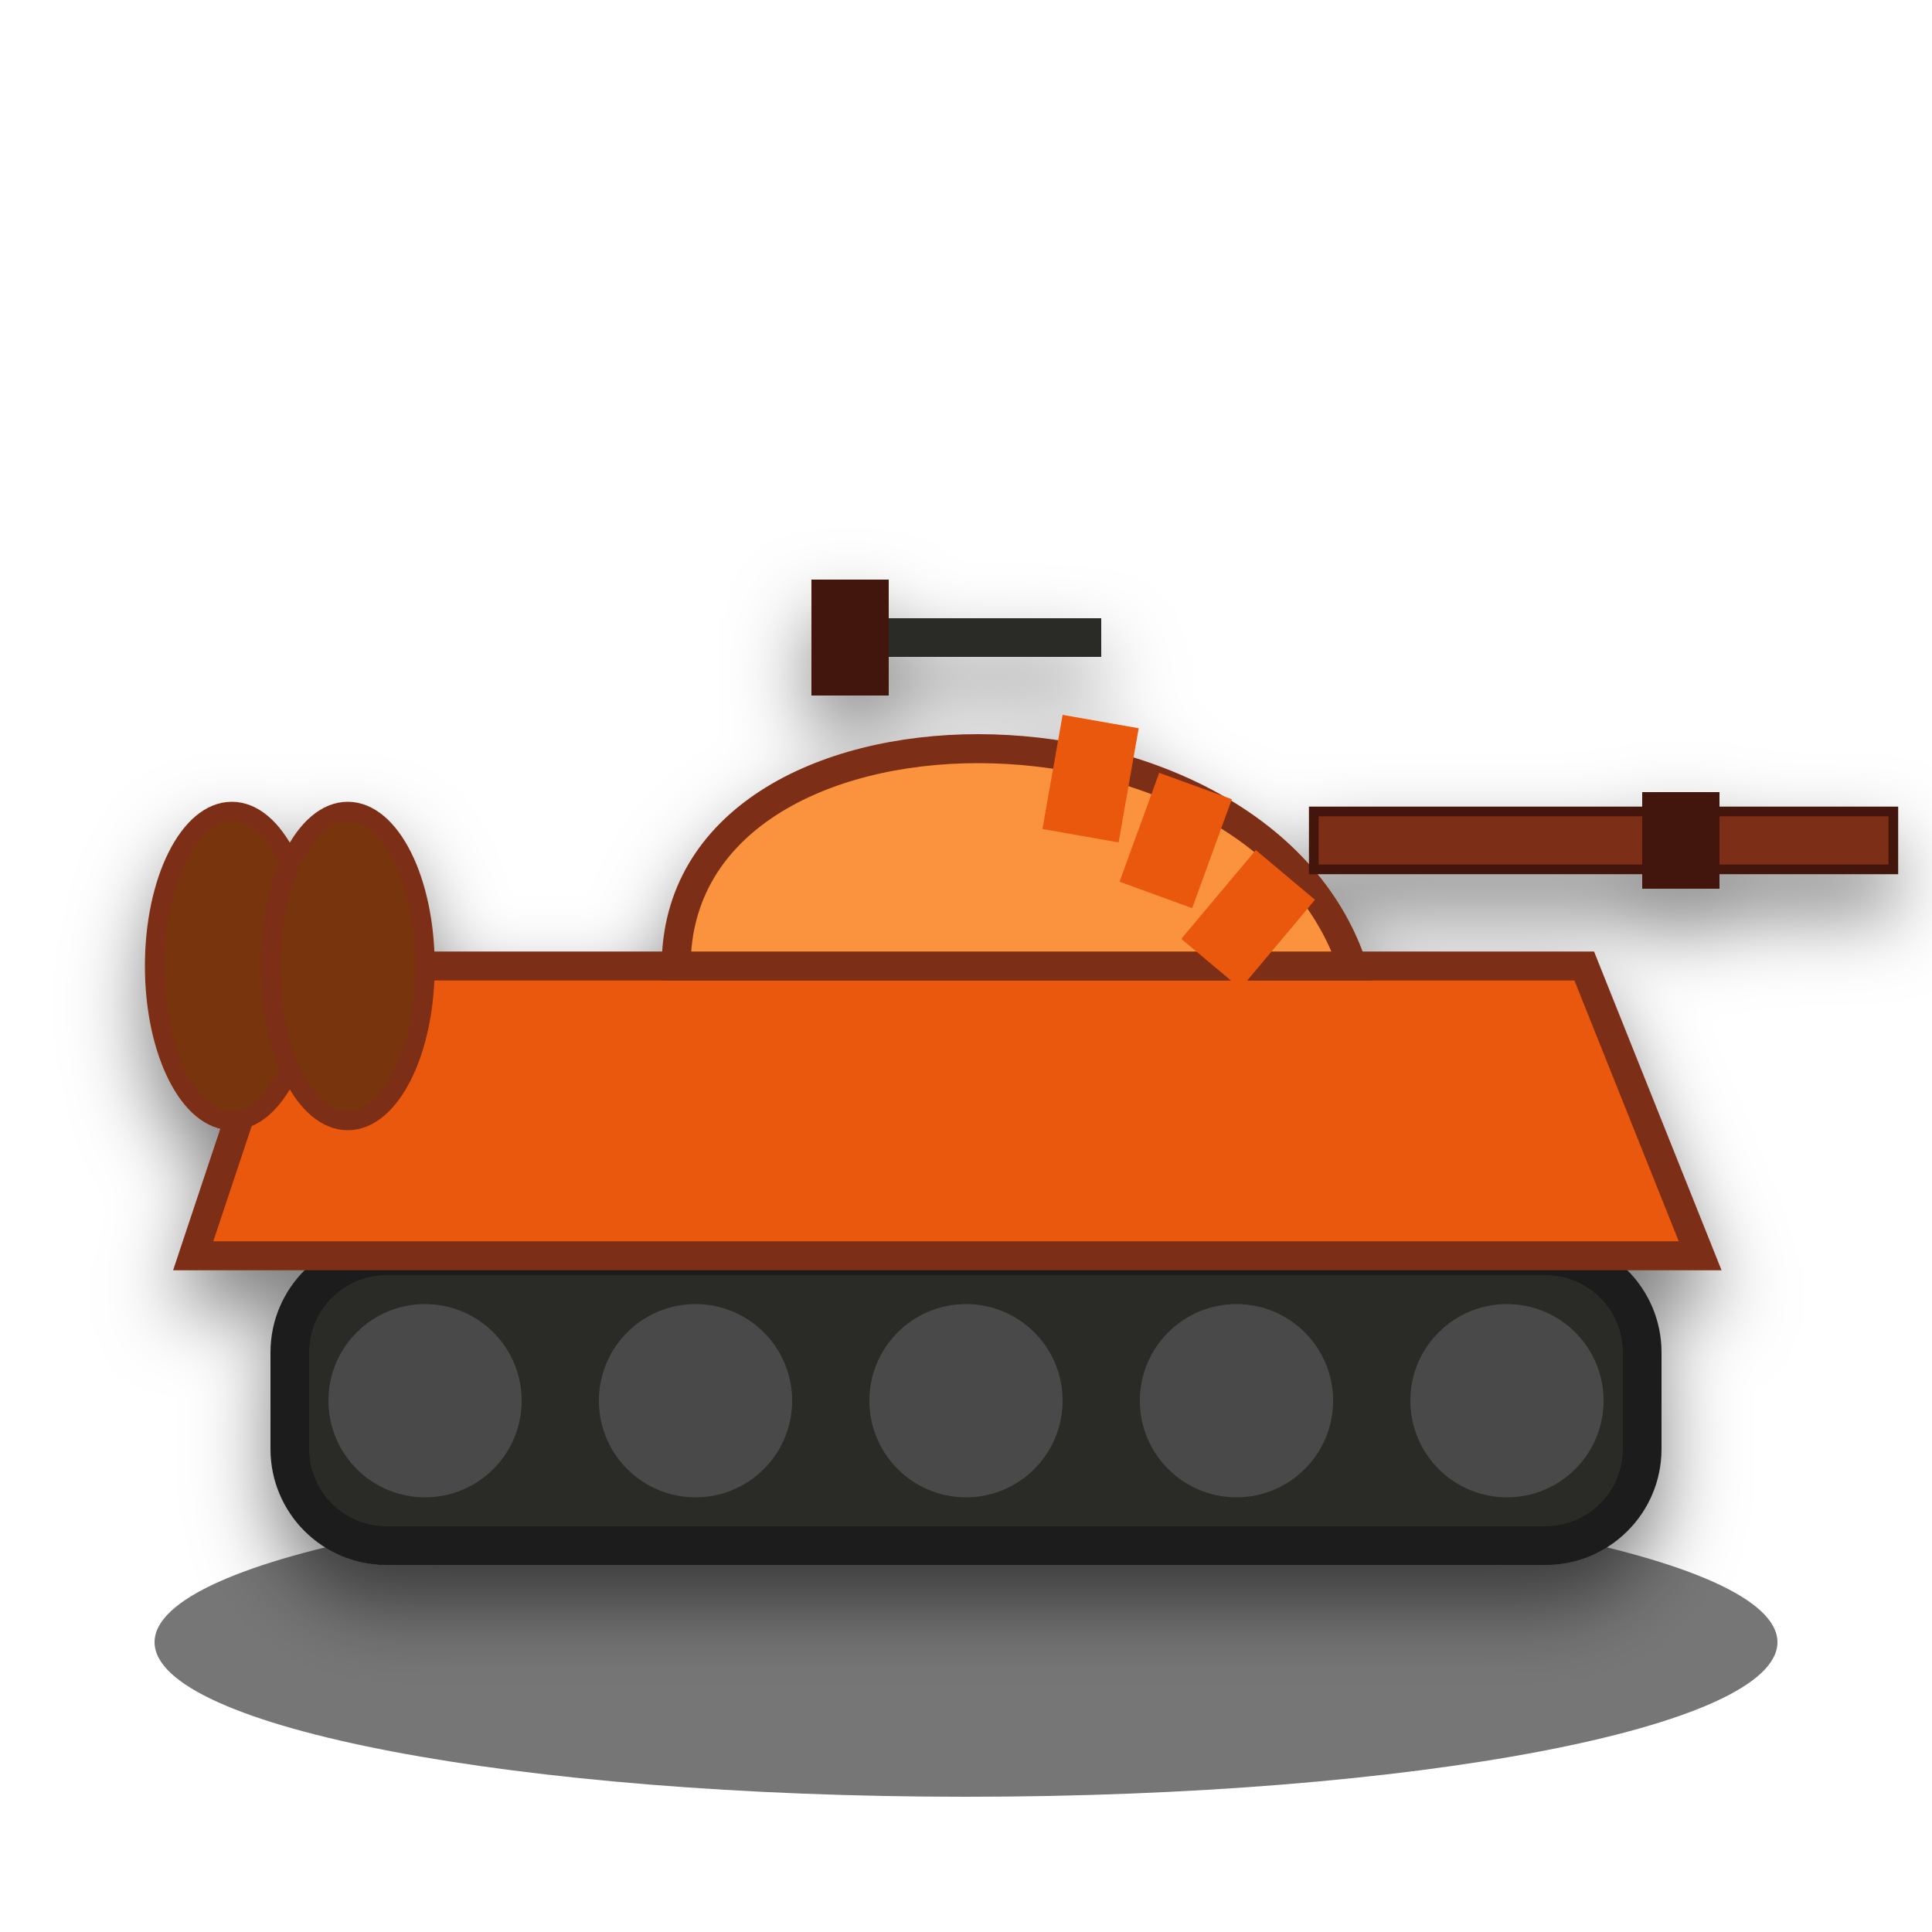
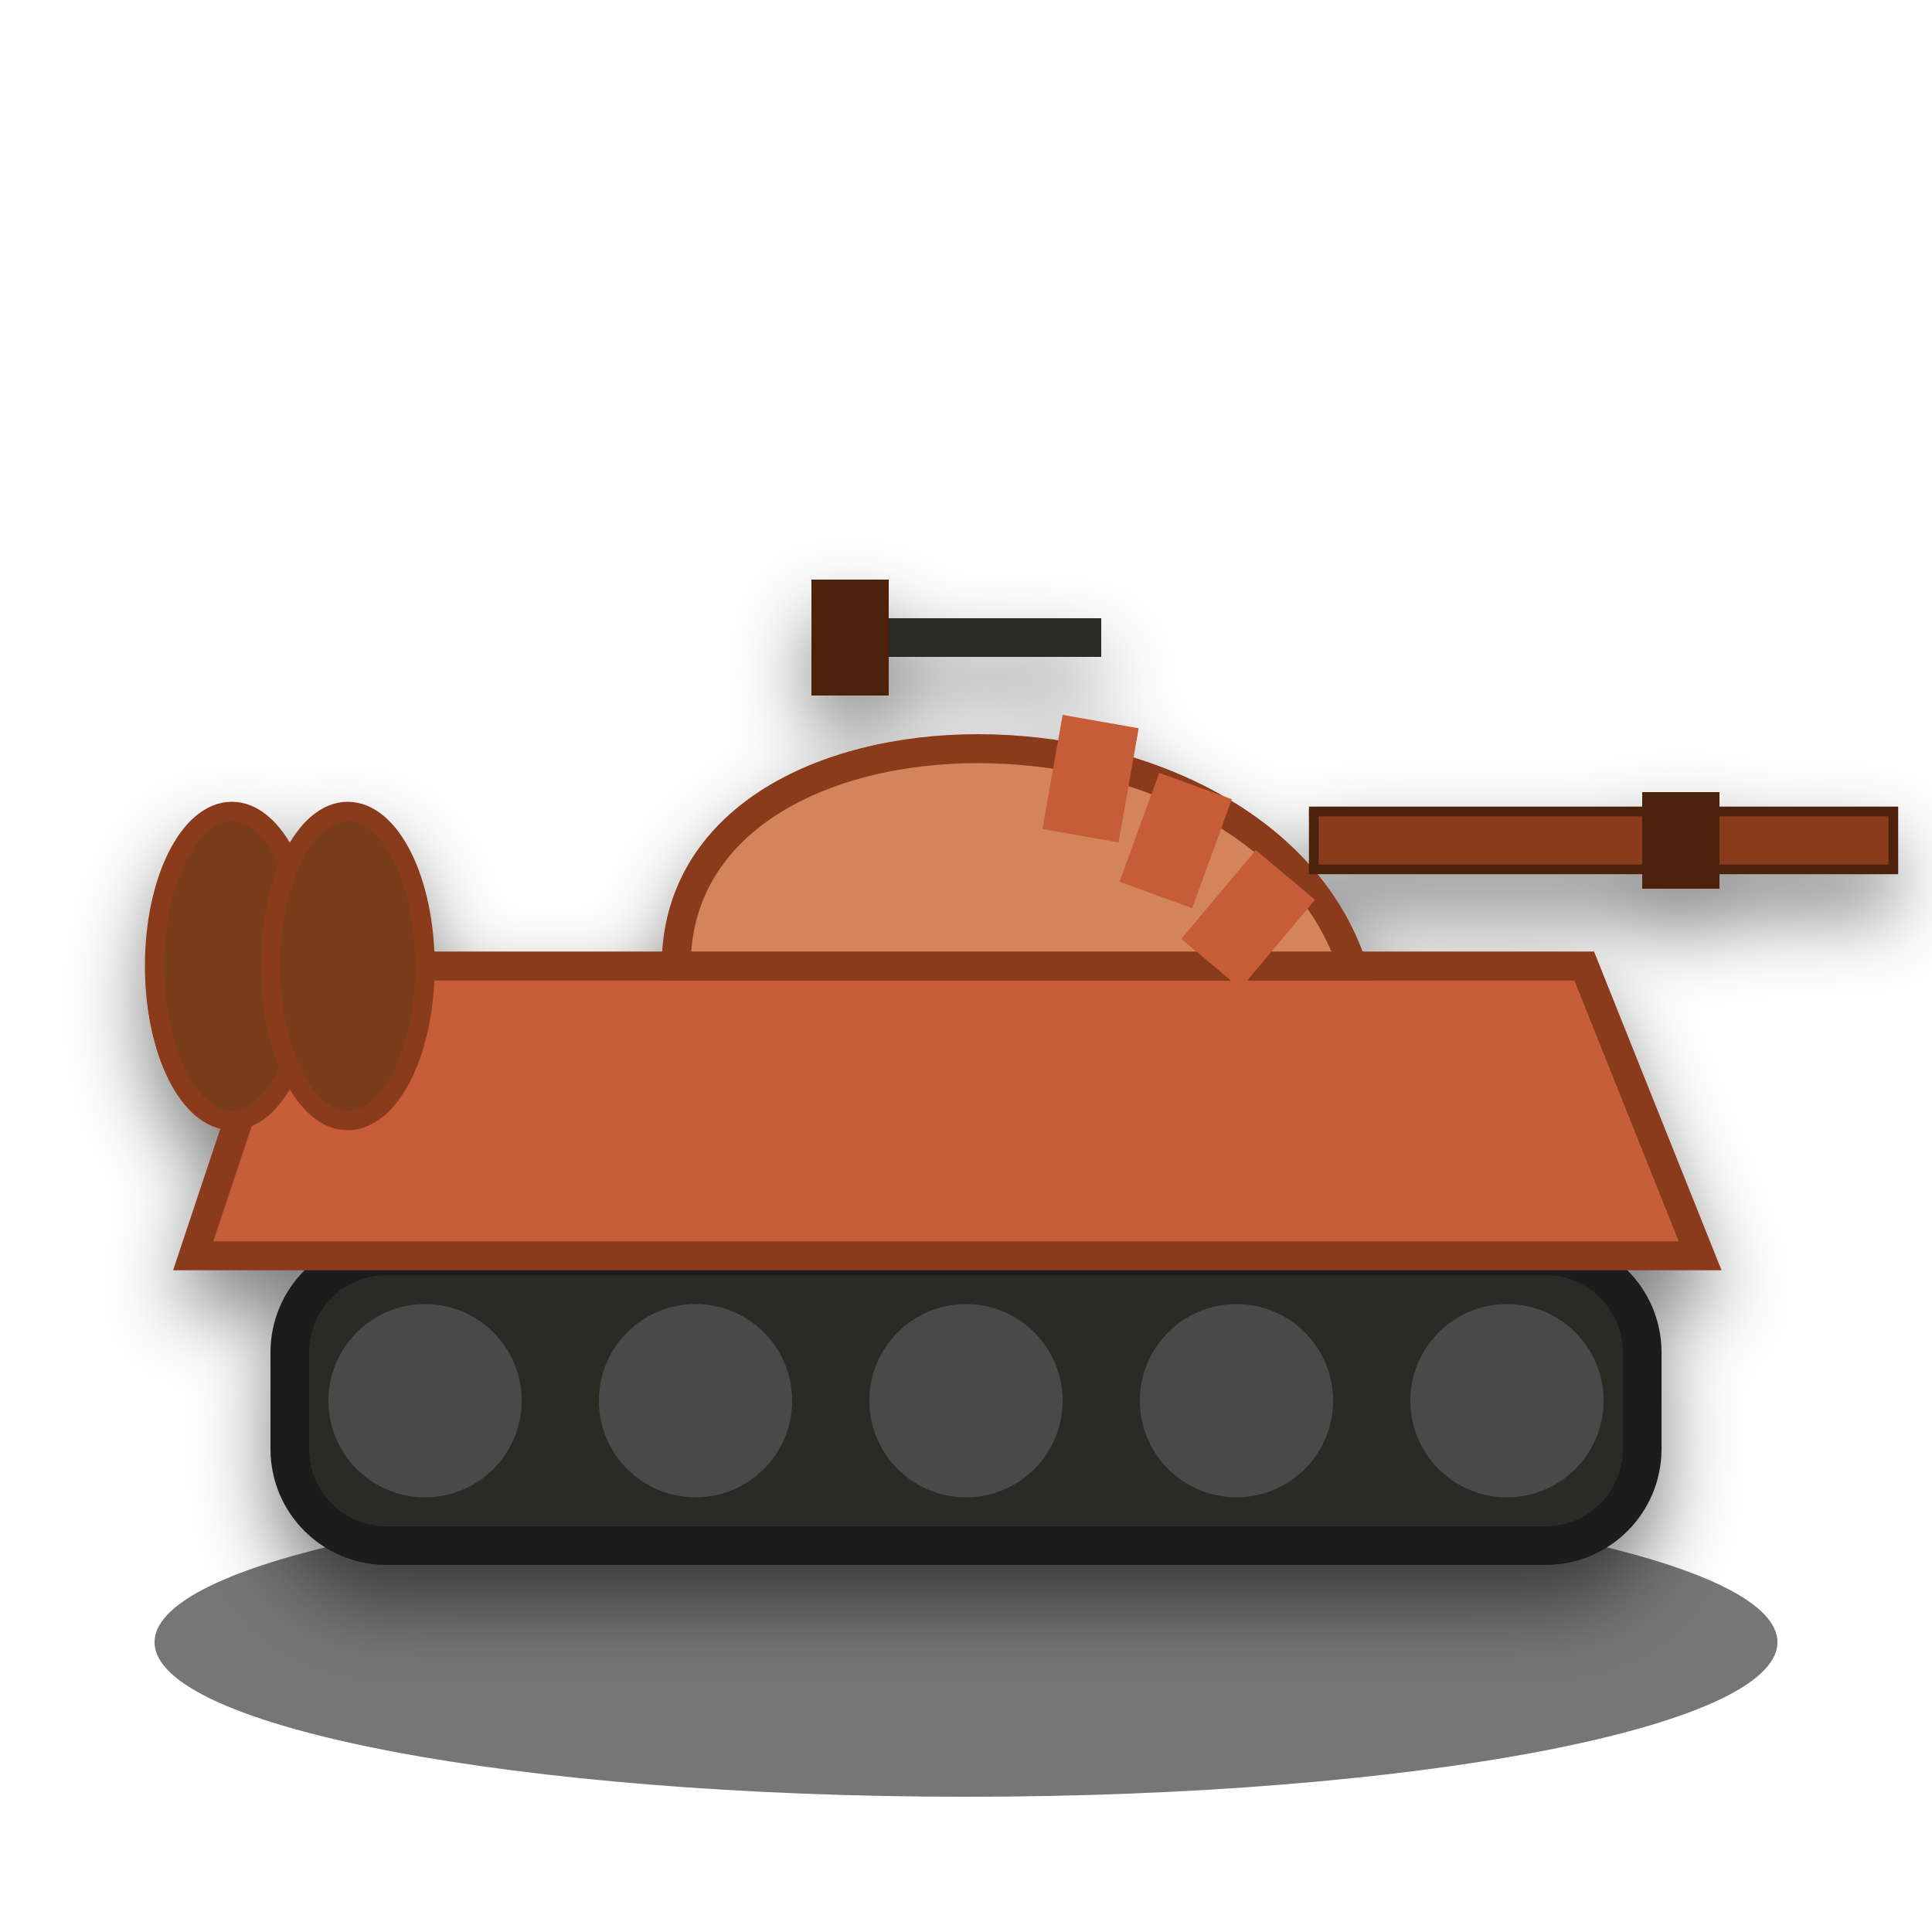
<svg xmlns="http://www.w3.org/2000/svg" viewBox="0 0 100 100">
  <defs>
    <filter id="shadow" x="-20%" y="-20%" width="140%" height="140%">
      <feDropShadow dx="0" dy="2" stdDeviation="2" flood-color="rgba(0,0,0,0.5)" />
    </filter>
  </defs>
  <ellipse cx="50" cy="85" rx="42" ry="8" fill="#1a1a1a" opacity="0.6" />
  <g filter="url(#shadow)">
    <rect x="15" y="65" width="70" height="15" rx="5" fill="#2c2a26" stroke="#1a1a1a" stroke-width="2" />
    <circle cx="22" cy="72.5" r="5" fill="#4a4a4a" />
    <circle cx="36" cy="72.5" r="5" fill="#4a4a4a" />
    <circle cx="50" cy="72.5" r="5" fill="#4a4a4a" />
    <circle cx="64" cy="72.5" r="5" fill="#4a4a4a" />
    <circle cx="78" cy="72.5" r="5" fill="#4a4a4a" />
-     <path d="M 10 65 L 88 65 L 82 50 L 15 50 Z" fill="#ea580c" stroke="#7c2d12" stroke-width="1.5" />
-     <ellipse cx="12" cy="50" rx="4" ry="8" fill="#78350f" stroke="#7c2d12" />
-     <ellipse cx="18" cy="50" rx="4" ry="8" fill="#78350f" stroke="#7c2d12" />
-     <path d="M 35 50 C 35 35, 65 35, 70 50 Z" fill="#fb923c" stroke="#7c2d12" stroke-width="1.5" />
-     <rect x="60" y="40" width="4" height="6" fill="#ea580c" transform="rotate(20, 60, 40)" />
-     <rect x="65" y="44" width="4" height="6" fill="#ea580c" transform="rotate(40, 65, 44)" />
-     <rect x="55" y="37" width="4" height="6" fill="#ea580c" transform="rotate(10, 55, 37)" />
-     <rect x="68" y="42" width="30" height="3" fill="#7c2d12" stroke="#431407" stroke-width="0.5" />
-     <rect x="85" y="41" width="4" height="5" fill="#431407" />
+     <path d="M 10 65 L 88 65 L 82 50 L 15 50 Z" fill="#c75b39" stroke="#8a3a1e" stroke-width="1.5" />
+     <ellipse cx="12" cy="50" rx="4" ry="8" fill="#7a3d1a" stroke="#8a3a1e" />
+     <ellipse cx="18" cy="50" rx="4" ry="8" fill="#7a3d1a" stroke="#8a3a1e" />
+     <path d="M 35 50 C 35 35, 65 35, 70 50 Z" fill="#d4845a" stroke="#8a3a1e" stroke-width="1.5" />
+     <rect x="60" y="40" width="4" height="6" fill="#c75b39" transform="rotate(20, 60, 40)" />
+     <rect x="65" y="44" width="4" height="6" fill="#c75b39" transform="rotate(40, 65, 44)" />
+     <rect x="55" y="37" width="4" height="6" fill="#c75b39" transform="rotate(10, 55, 37)" />
+     <rect x="68" y="42" width="30" height="3" fill="#8a3a1e" stroke="#4d2010" stroke-width="0.5" />
+     <rect x="85" y="41" width="4" height="5" fill="#4d2010" />
    <rect x="45" y="32" width="12" height="2" fill="#2c2a26" />
-     <rect x="42" y="30" width="4" height="6" fill="#431407" />
+     <rect x="42" y="30" width="4" height="6" fill="#4d2010" />
  </g>
</svg>
